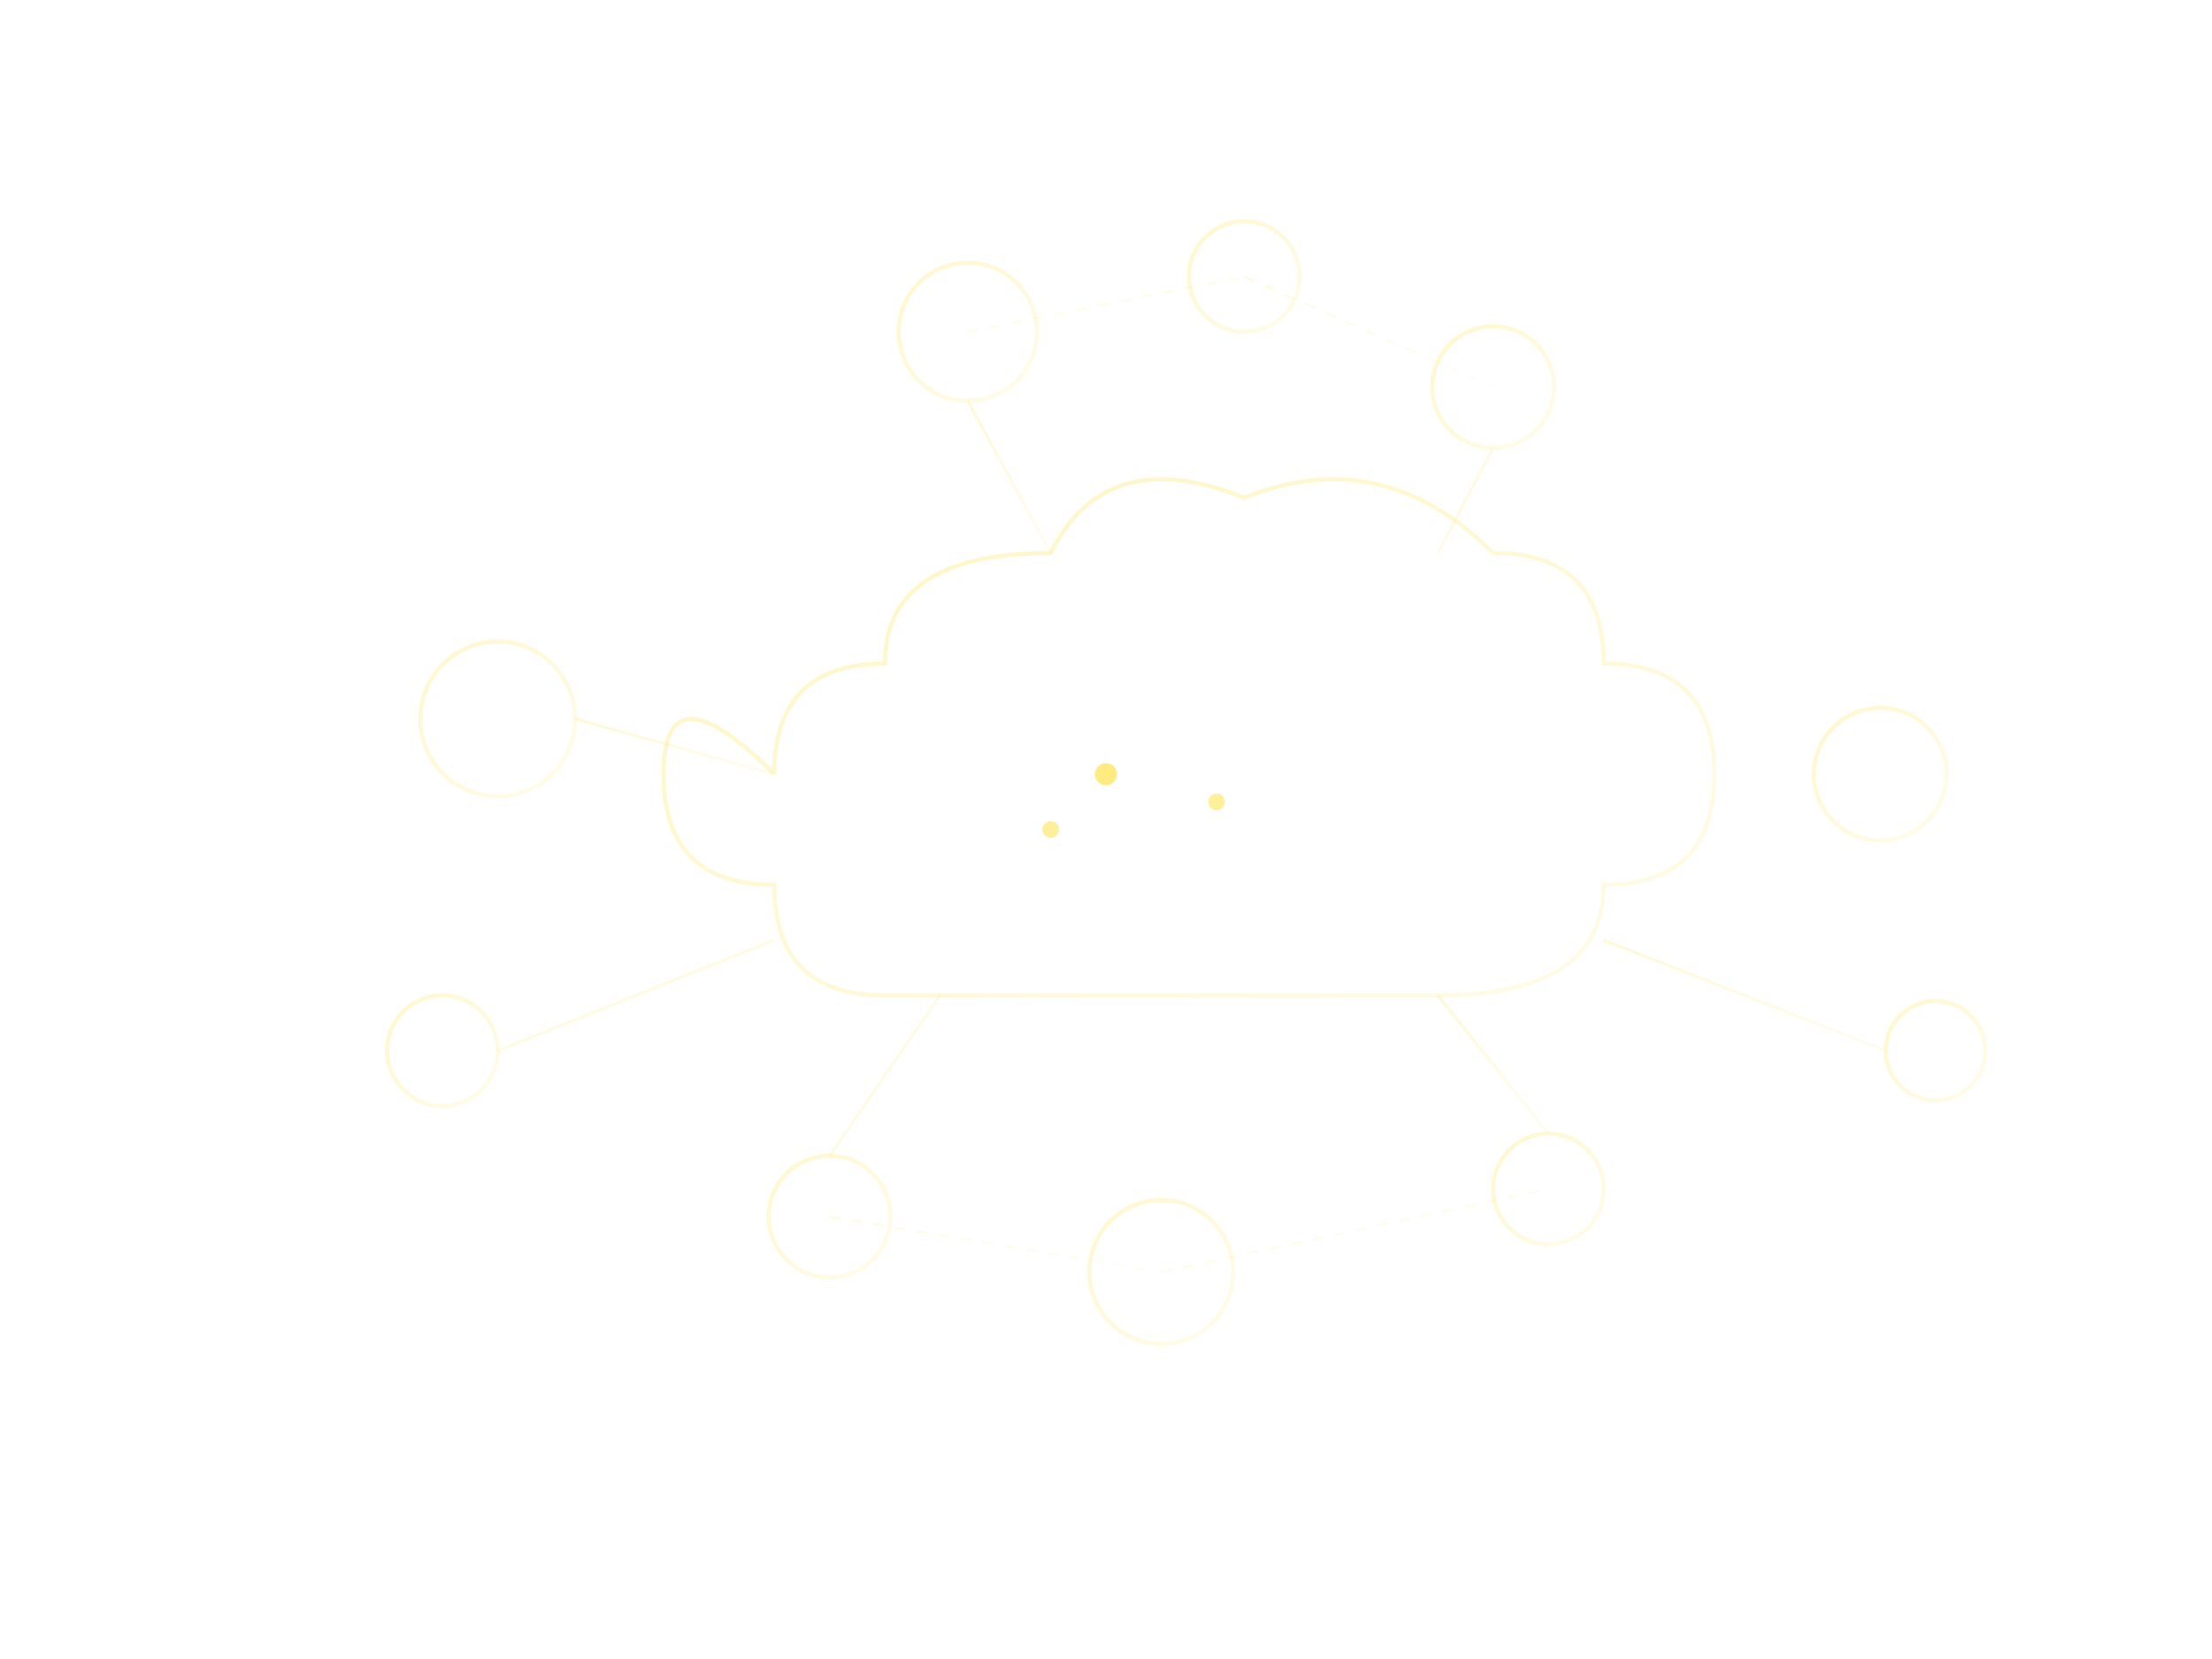
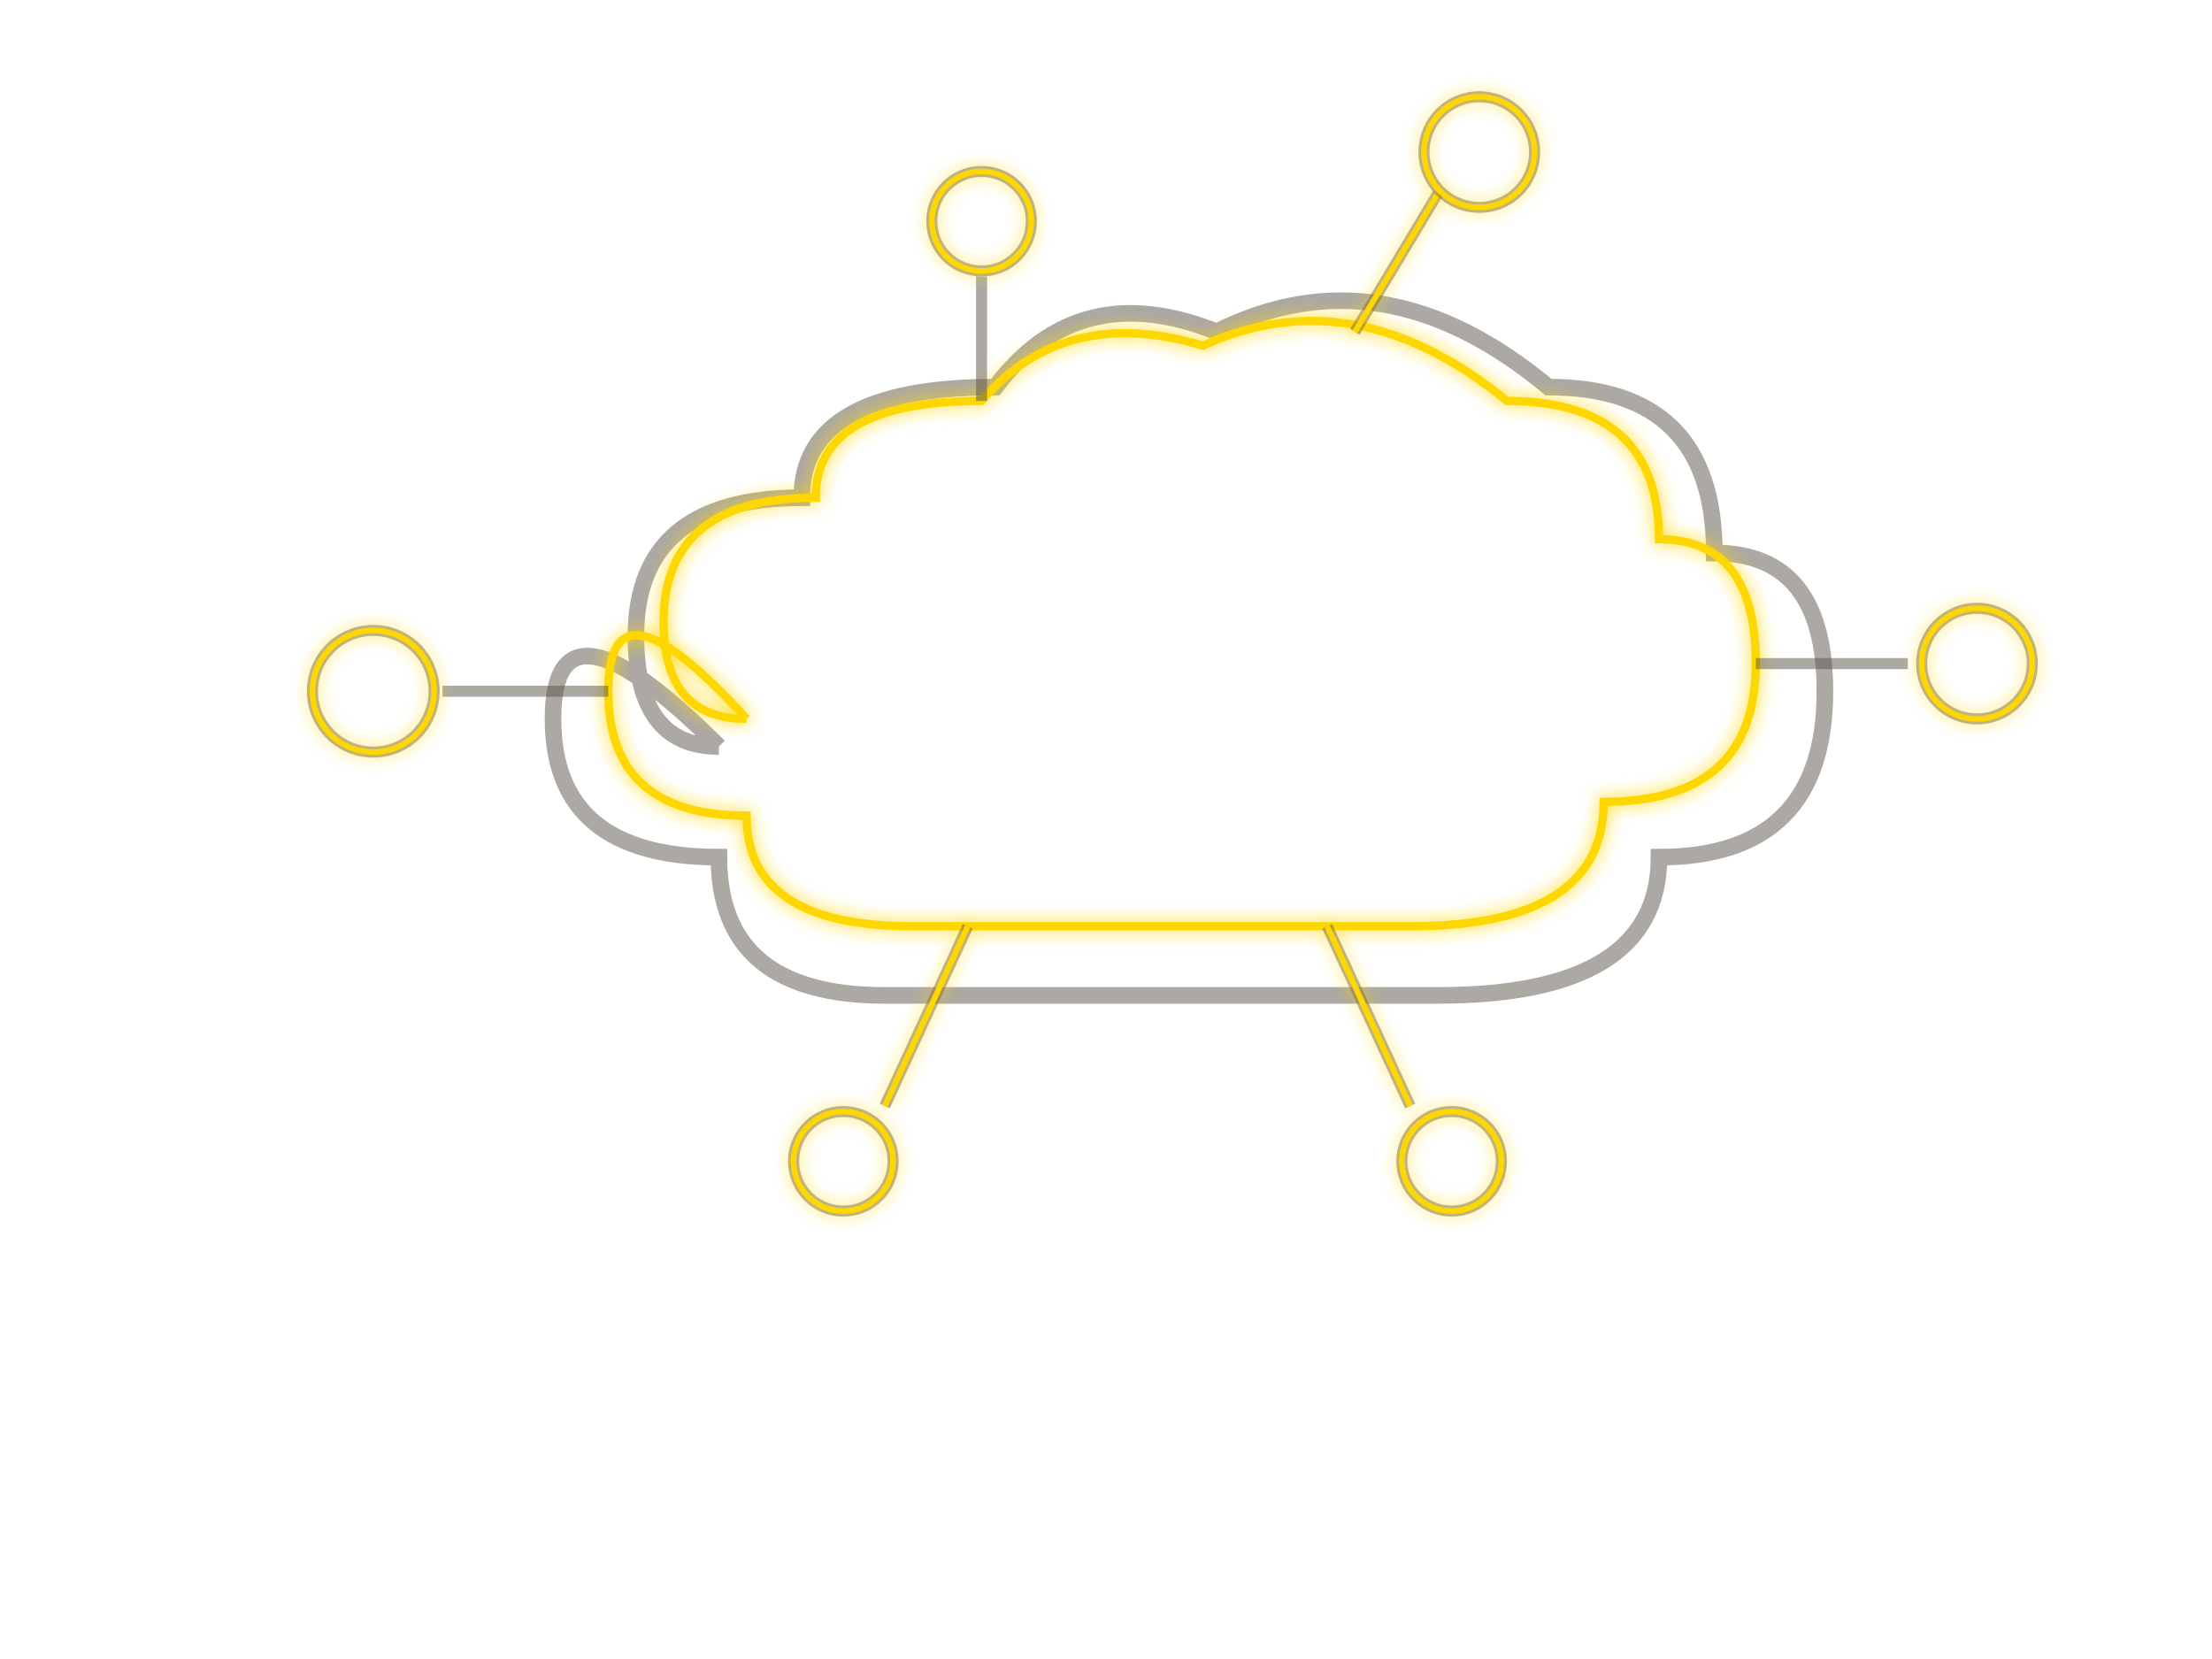
<svg xmlns="http://www.w3.org/2000/svg" viewBox="0 0 800 600" fill="none">
  <defs>
-     <linearGradient id="wireGrad" x1="0%" y1="0%" x2="100%" y2="100%">
-       <stop offset="0%" stop-color="#ffd700" stop-opacity="0.4" />
-       <stop offset="100%" stop-color="#ffd700" stop-opacity="0.15" />
-     </linearGradient>
+     <filter id="glow" x="-50%" y="-50%" width="200%" height="200%">
+       <feGaussianBlur stdDeviation="3" result="blur" />
+       <feMerge>
+         <feMergeNode in="blur" />
+         <feMergeNode in="SourceGraphic" />
+       </feMerge>
+     </filter>
  </defs>
-   <path d="M280 280 Q280 240 320 240 Q320 200 380 200 Q400 160 450 180 Q500 160 540 200 Q580 200 580 240 Q620 240 620 280 Q620 320 580 320 Q580 360 520 360 L320 360 Q280 360 280 320 Q240 320 240 280 Q240 240 280 280" stroke="url(#wireGrad)" stroke-width="1.5" fill="none" opacity="0.6" />
-   <circle cx="350" cy="120" r="25" stroke="url(#wireGrad)" stroke-width="1.5" fill="none" opacity="0.5" />
-   <circle cx="450" cy="100" r="20" stroke="url(#wireGrad)" stroke-width="1.5" fill="none" opacity="0.5" />
-   <circle cx="540" cy="140" r="22" stroke="url(#wireGrad)" stroke-width="1.5" fill="none" opacity="0.5" />
-   <circle cx="180" cy="260" r="28" stroke="url(#wireGrad)" stroke-width="1.5" fill="none" opacity="0.5" />
-   <circle cx="680" cy="280" r="24" stroke="url(#wireGrad)" stroke-width="1.5" fill="none" opacity="0.5" />
-   <circle cx="700" cy="380" r="18" stroke="url(#wireGrad)" stroke-width="1.5" fill="none" opacity="0.5" />
-   <circle cx="160" cy="380" r="20" stroke="url(#wireGrad)" stroke-width="1.5" fill="none" opacity="0.5" />
-   <circle cx="300" cy="440" r="22" stroke="url(#wireGrad)" stroke-width="1.5" fill="none" opacity="0.5" />
-   <circle cx="420" cy="460" r="26" stroke="url(#wireGrad)" stroke-width="1.5" fill="none" opacity="0.5" />
-   <circle cx="560" cy="430" r="20" stroke="url(#wireGrad)" stroke-width="1.5" fill="none" opacity="0.5" />
-   <line x1="350" y1="145" x2="380" y2="200" stroke="url(#wireGrad)" stroke-width="1" opacity="0.4" />
-   <line x1="450" y1="120" x2="450" y2="180" stroke="url(#wireGrad)" stroke-width="1" opacity="0.4" />
-   <line x1="540" y1="162" x2="520" y2="200" stroke="url(#wireGrad)" stroke-width="1" opacity="0.4" />
-   <line x1="208" y1="260" x2="280" y2="280" stroke="url(#wireGrad)" stroke-width="1" opacity="0.4" />
-   <line x1="656" y1="280" x2="620" y2="280" stroke="url(#wireGrad)" stroke-width="1" opacity="0.4" />
-   <line x1="682" y1="380" x2="580" y2="340" stroke="url(#wireGrad)" stroke-width="1" opacity="0.4" />
-   <line x1="180" y1="380" x2="280" y2="340" stroke="url(#wireGrad)" stroke-width="1" opacity="0.4" />
-   <line x1="300" y1="418" x2="340" y2="360" stroke="url(#wireGrad)" stroke-width="1" opacity="0.4" />
-   <line x1="420" y1="434" x2="420" y2="360" stroke="url(#wireGrad)" stroke-width="1" opacity="0.4" />
-   <line x1="560" y1="410" x2="520" y2="360" stroke="url(#wireGrad)" stroke-width="1" opacity="0.4" />
-   <line x1="350" y1="120" x2="450" y2="100" stroke="url(#wireGrad)" stroke-width="0.75" stroke-dasharray="4 4" opacity="0.3" />
-   <line x1="450" y1="100" x2="540" y2="140" stroke="url(#wireGrad)" stroke-width="0.75" stroke-dasharray="4 4" opacity="0.3" />
-   <line x1="300" y1="440" x2="420" y2="460" stroke="url(#wireGrad)" stroke-width="0.75" stroke-dasharray="4 4" opacity="0.3" />
-   <line x1="420" y1="460" x2="560" y2="430" stroke="url(#wireGrad)" stroke-width="0.75" stroke-dasharray="4 4" opacity="0.3" />
-   <circle cx="400" cy="280" r="4" fill="#ffd700" opacity="0.5" />
-   <circle cx="380" cy="300" r="3" fill="#ffd700" opacity="0.4" />
-   <circle cx="440" cy="290" r="3" fill="#ffd700" opacity="0.4" />
+   <path d="M260 270 Q230 270 230 230 Q230 180 290 180 Q290 140 360 140 Q390 100 440 120 Q500 90 560 140 Q620 140 620 200 Q660 200 660 250 Q660 310 600 310 Q600 360 520 360 L320 360 Q260 360 260 310 Q200 310 200 260 Q200 210 260 270" stroke="#5a5248" stroke-width="6" fill="none" opacity="0.5" />
+   <path d="M270 260 Q240 260 240 225 Q240 180 295 180 Q295 145 355 145 Q385 110 435 125 Q490 100 545 145 Q600 145 600 195 Q635 195 635 240 Q635 290 580 290 Q580 335 510 335 L330 335 Q270 335 270 295 Q220 295 220 250 Q220 205 270 260" stroke="#ffd700" stroke-width="3" fill="none" filter="url(#glow)" />
+   <line x1="355" y1="145" x2="355" y2="100" stroke="#5a5248" stroke-width="4" opacity="0.5" />
+   <line x1="355" y1="145" x2="355" y2="100" stroke="#ffd700" stroke-width="2" filter="url(#glow)" />
+   <circle cx="355" cy="80" r="18" stroke="#5a5248" stroke-width="4" fill="none" opacity="0.5" />
+   <circle cx="355" cy="80" r="18" stroke="#ffd700" stroke-width="2" fill="none" filter="url(#glow)" />
+   <line x1="490" y1="120" x2="520" y2="70" stroke="#5a5248" stroke-width="4" opacity="0.5" />
+   <line x1="490" y1="120" x2="520" y2="70" stroke="#ffd700" stroke-width="2" filter="url(#glow)" />
+   <circle cx="535" cy="55" r="20" stroke="#5a5248" stroke-width="4" fill="none" opacity="0.5" />
+   <circle cx="535" cy="55" r="20" stroke="#ffd700" stroke-width="2" fill="none" filter="url(#glow)" />
+   <line x1="220" y1="250" x2="160" y2="250" stroke="#5a5248" stroke-width="4" opacity="0.5" />
+   <line x1="220" y1="250" x2="160" y2="250" stroke="#ffd700" stroke-width="2" filter="url(#glow)" />
+   <circle cx="135" cy="250" r="22" stroke="#5a5248" stroke-width="4" fill="none" opacity="0.5" />
+   <circle cx="135" cy="250" r="22" stroke="#ffd700" stroke-width="2" fill="none" filter="url(#glow)" />
+   <line x1="635" y1="240" x2="690" y2="240" stroke="#5a5248" stroke-width="4" opacity="0.5" />
+   <line x1="635" y1="240" x2="690" y2="240" stroke="#ffd700" stroke-width="2" filter="url(#glow)" />
+   <circle cx="715" cy="240" r="20" stroke="#5a5248" stroke-width="4" fill="none" opacity="0.5" />
+   <circle cx="715" cy="240" r="20" stroke="#ffd700" stroke-width="2" fill="none" filter="url(#glow)" />
+   <line x1="350" y1="335" x2="320" y2="400" stroke="#5a5248" stroke-width="4" opacity="0.5" />
+   <line x1="350" y1="335" x2="320" y2="400" stroke="#ffd700" stroke-width="2" filter="url(#glow)" />
+   <circle cx="305" cy="420" r="18" stroke="#5a5248" stroke-width="4" fill="none" opacity="0.5" />
+   <circle cx="305" cy="420" r="18" stroke="#ffd700" stroke-width="2" fill="none" filter="url(#glow)" />
+   <line x1="480" y1="335" x2="510" y2="400" stroke="#5a5248" stroke-width="4" opacity="0.5" />
+   <line x1="480" y1="335" x2="510" y2="400" stroke="#ffd700" stroke-width="2" filter="url(#glow)" />
+   <circle cx="525" cy="420" r="18" stroke="#5a5248" stroke-width="4" fill="none" opacity="0.5" />
+   <circle cx="525" cy="420" r="18" stroke="#ffd700" stroke-width="2" fill="none" filter="url(#glow)" />
</svg>
